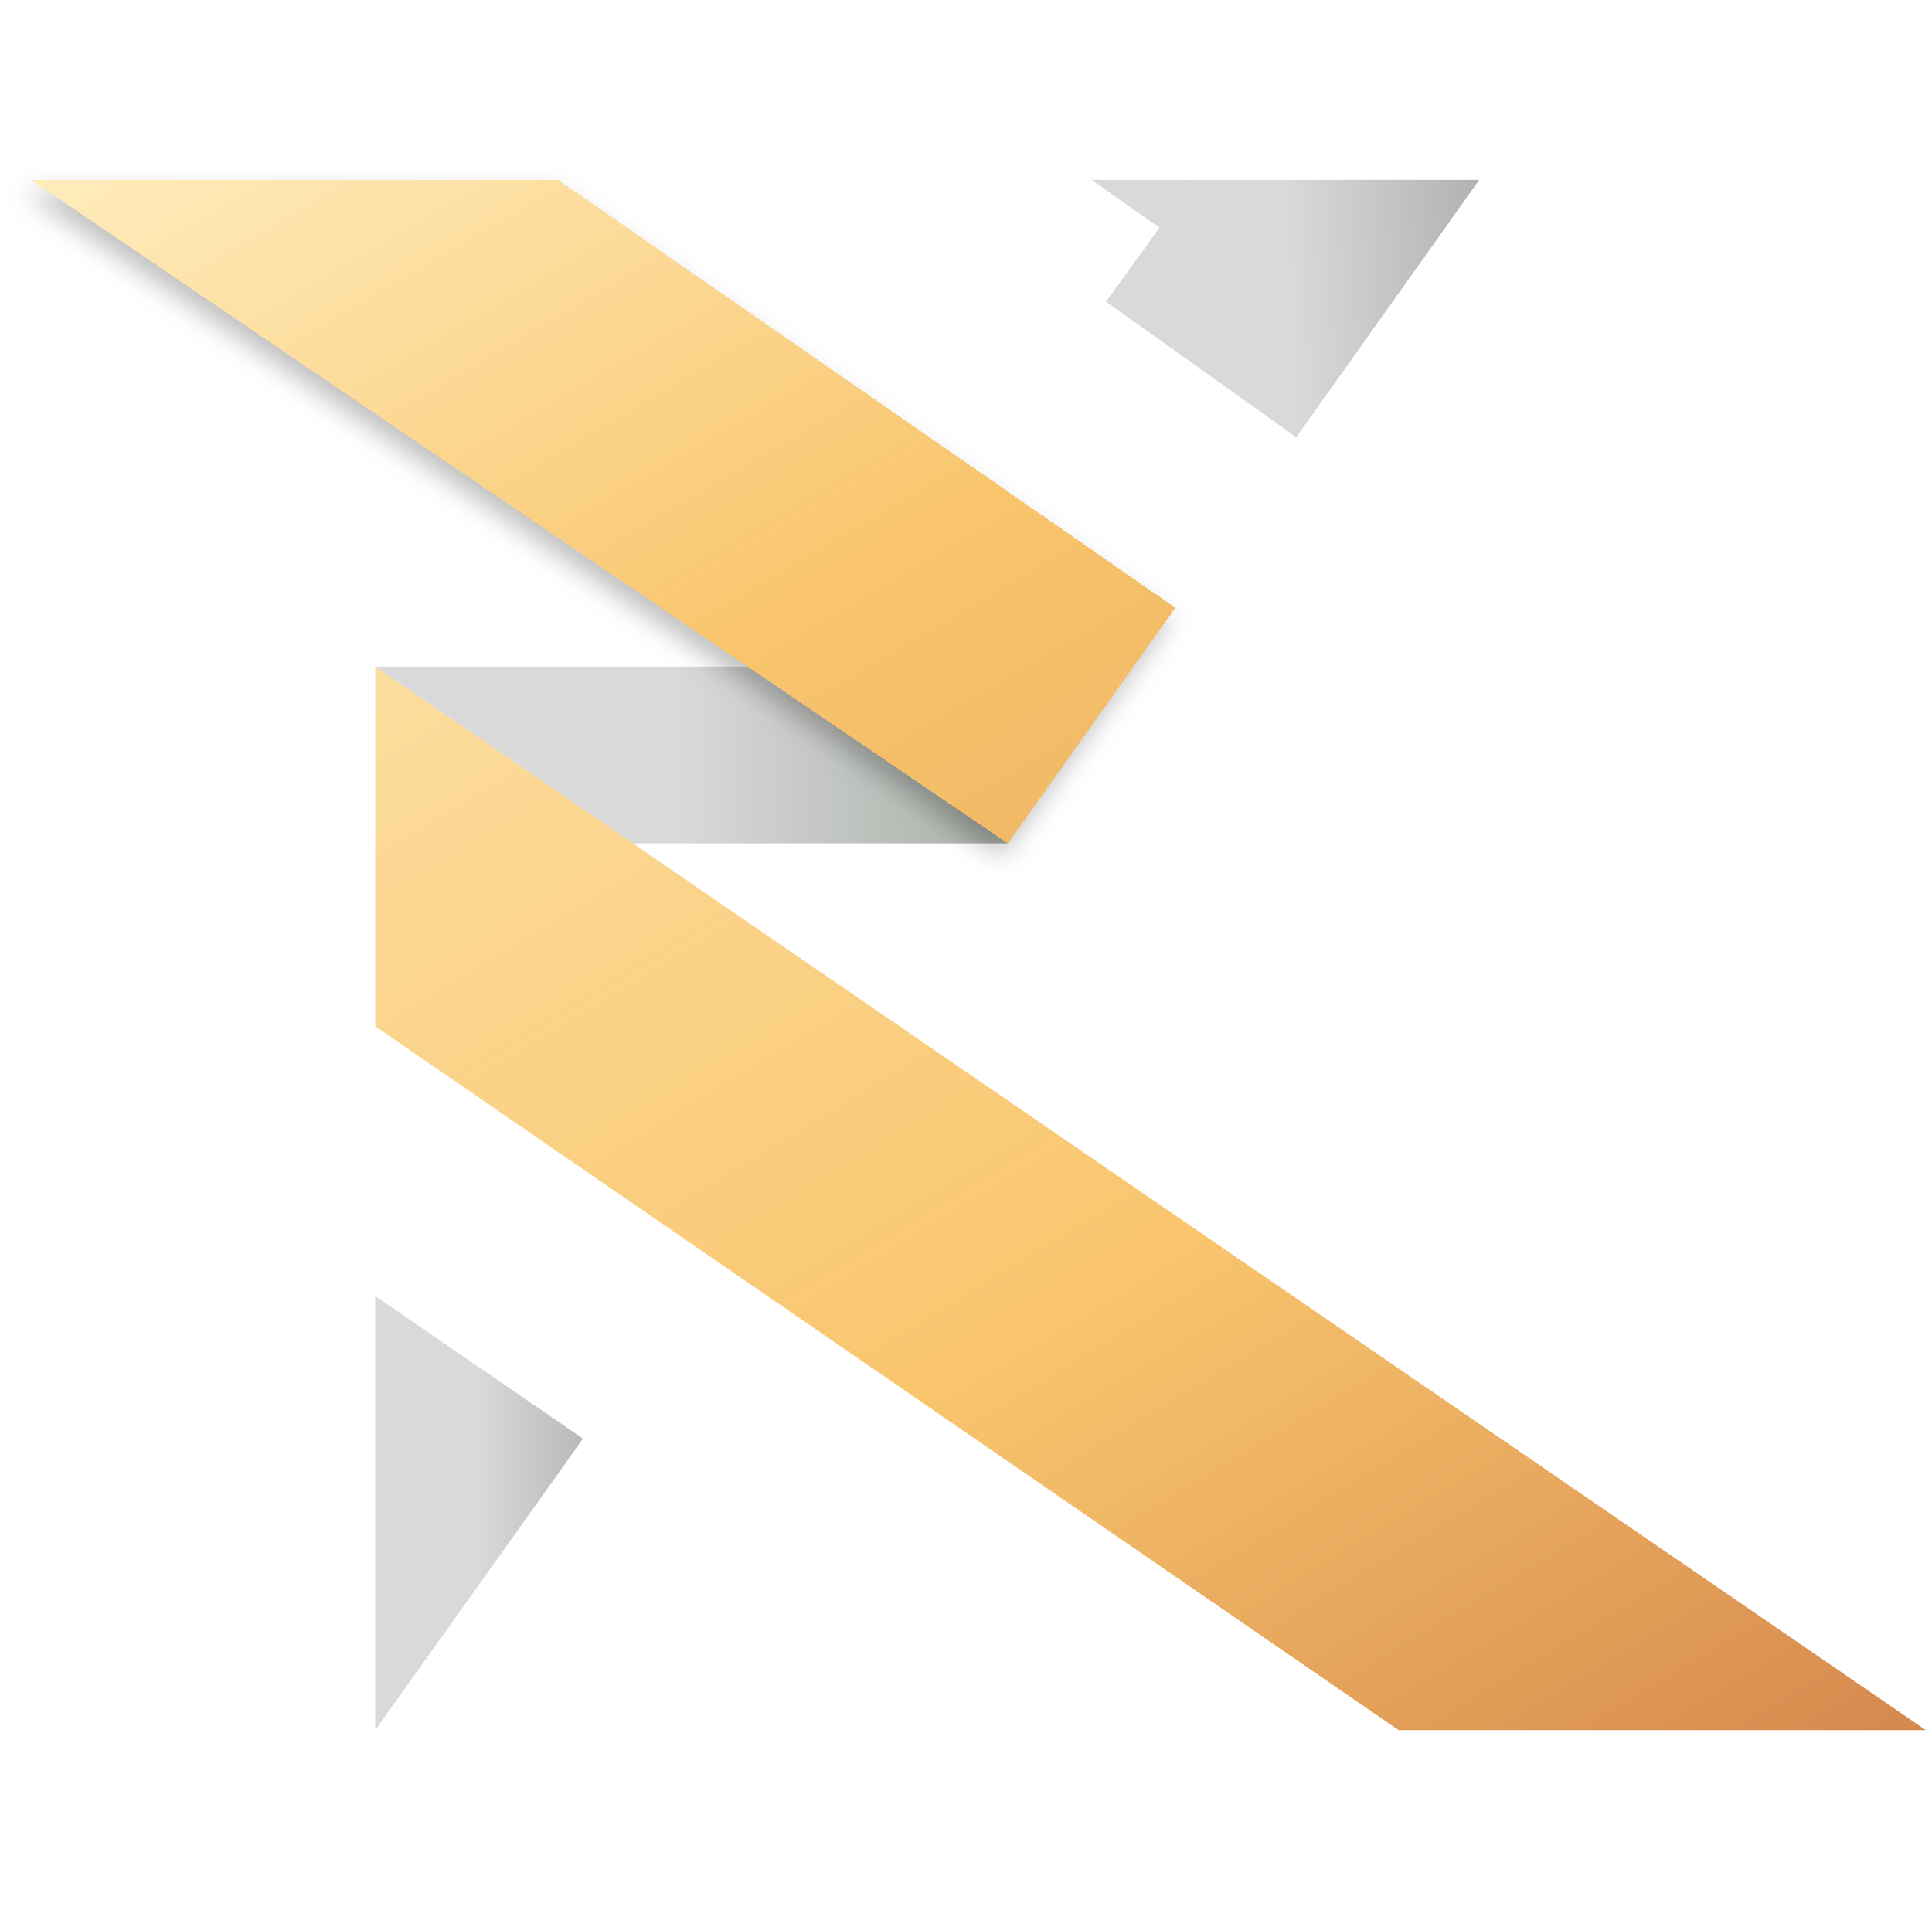
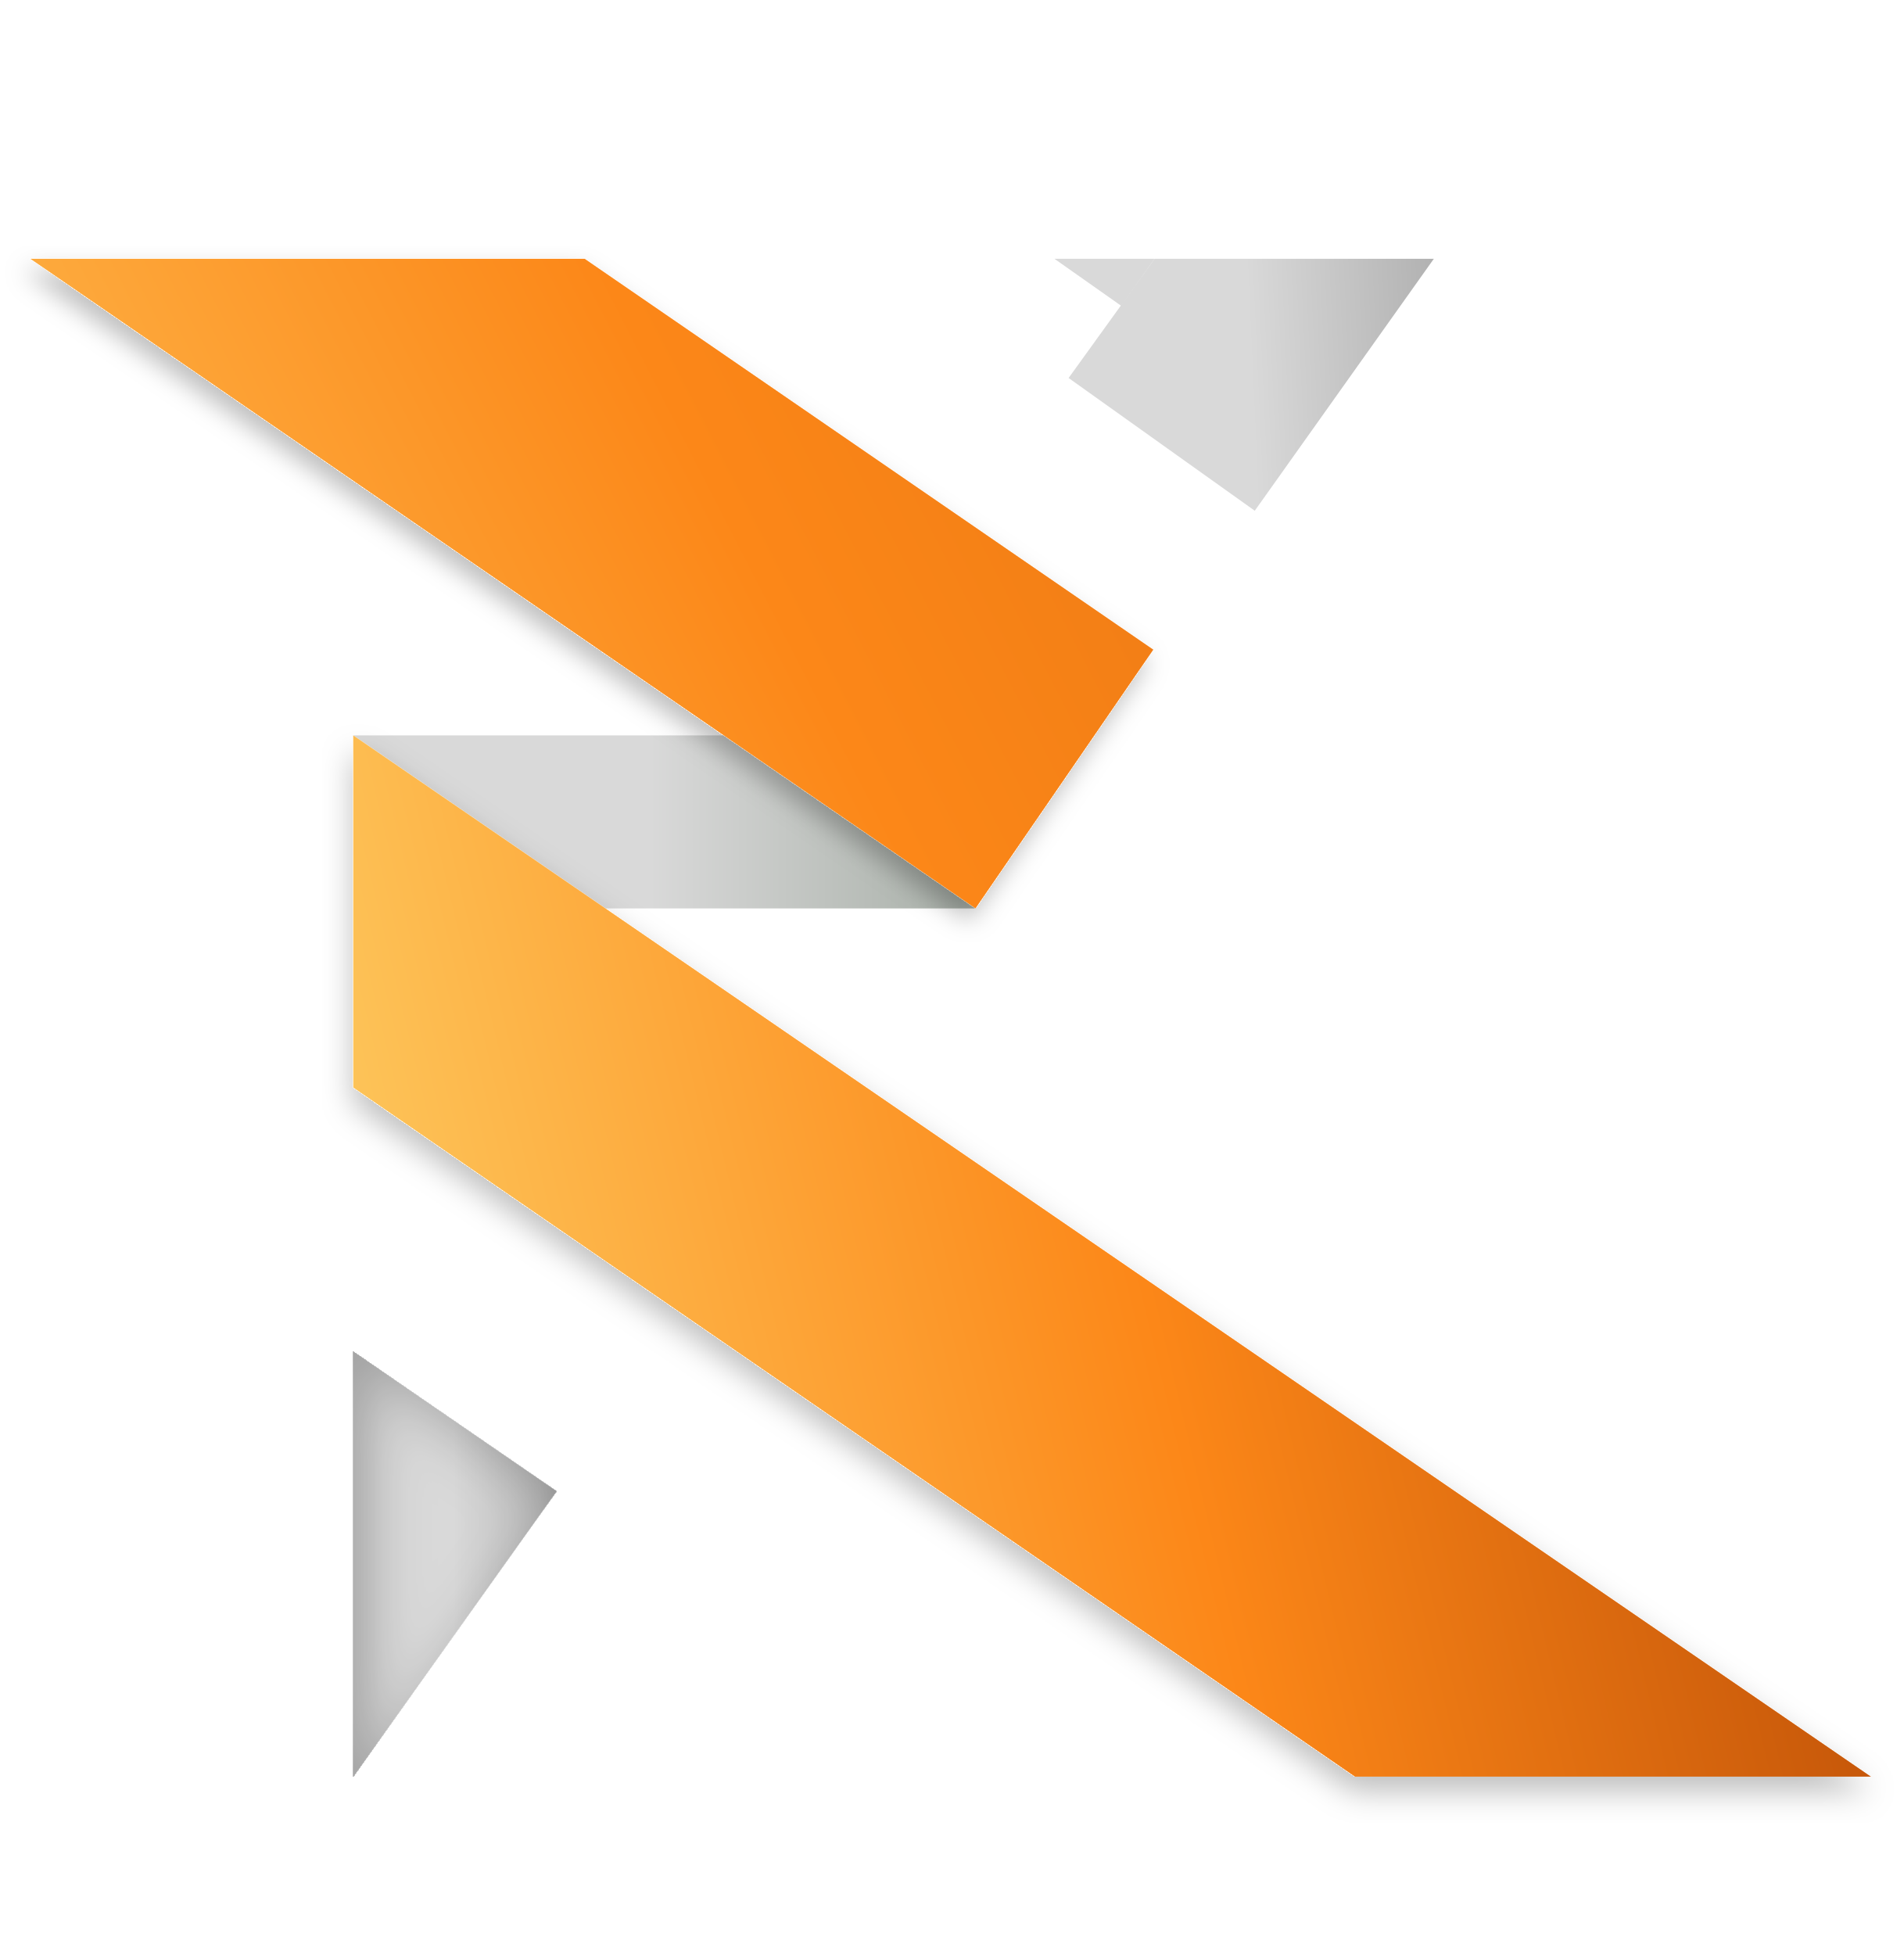
- <svg xmlns="http://www.w3.org/2000/svg" width="623" height="617" viewBox="0 0 623 617" fill="none">
-   <path d="M121 215.023H241.098L325 272.023H204.09L121 215.023Z" fill="url(#paint0_linear_2003_16)" />
+ <svg xmlns="http://www.w3.org/2000/svg" width="627" height="644" viewBox="0 0 627 644" fill="none">
+   <path d="M116.37 242.242H238.44L321.37 299.242L199.46 299.242L116.37 242.242Z" fill="url(#paint0_linear_2003_16)" />
  <g filter="url(#filter0_d_2003_16)">
-     <path d="M180 58.023L379 196.023L325 272.023L10 58.023L180 58.023Z" fill="url(#paint1_linear_2003_16)" shape-rendering="crispEdges" />
+     <path d="M116.37 242.242L616.37 585.242L446.37 585.242L116.37 358.242V242.242Z" fill="url(#paint1_linear_2003_16)" />
  </g>
-   <path d="M121 215.023L621 558.023L451 558.023L121 331.023V215.023Z" fill="url(#paint2_linear_2003_16)" />
-   <path d="M188 464.023L121 558.023L121 418.023L188 464.023Z" fill="url(#paint3_linear_2003_16)" />
-   <path d="M356.674 97.296L385 58.023L477 58.023L418 141.023L356.674 97.296Z" fill="url(#paint4_linear_2003_16)" />
-   <path d="M352 58.023L385 58.023L374 73.523L352 58.023Z" fill="#D9D9D9" />
+   <g filter="url(#filter1_i_2003_16)">
+     <path d="M183.37 491.242L116.37 585.242L116.37 445.242L183.37 491.242Z" fill="url(#paint2_linear_2003_16)" />
+   </g>
+   <path d="M352.044 124.515L380.37 85.242L472.37 85.242L413.37 168.242L352.044 124.515Z" fill="url(#paint3_linear_2003_16)" />
+   <g filter="url(#filter2_d_2003_16)">
+     <path d="M192.616 85.243L379.956 214L321.37 299.242L10 85.243L192.616 85.243Z" fill="url(#paint4_linear_2003_16)" />
+   </g>
+   <path d="M347.37 85.242L380.37 85.242L369.37 100.742L347.37 85.242Z" fill="#D9D9D9" />
  <defs>
-     <filter id="filter0_d_2003_16" x="0" y="54.023" width="385" height="230" filterUnits="userSpaceOnUse" color-interpolation-filters="sRGB">
+     <filter id="filter0_d_2003_16" x="106.37" y="237.242" width="520" height="363" filterUnits="userSpaceOnUse" color-interpolation-filters="sRGB">
+       <feFlood flood-opacity="0" result="BackgroundImageFix" />
+       <feColorMatrix in="SourceAlpha" type="matrix" values="0 0 0 0 0 0 0 0 0 0 0 0 0 0 0 0 0 0 127 0" result="hardAlpha" />
+       <feOffset dy="5" />
+       <feGaussianBlur stdDeviation="5" />
+       <feComposite in2="hardAlpha" operator="out" />
+       <feColorMatrix type="matrix" values="0 0 0 0 0 0 0 0 0 0 0 0 0 0 0 0 0 0 0.25 0" />
+       <feBlend mode="darken" in2="BackgroundImageFix" result="effect1_dropShadow_2003_16" />
+       <feBlend mode="normal" in="SourceGraphic" in2="effect1_dropShadow_2003_16" result="shape" />
+     </filter>
+     <filter id="filter1_i_2003_16" x="116.37" y="445.242" width="71" height="144" filterUnits="userSpaceOnUse" color-interpolation-filters="sRGB">
+       <feFlood flood-opacity="0" result="BackgroundImageFix" />
+       <feBlend mode="normal" in="SourceGraphic" in2="BackgroundImageFix" result="shape" />
+       <feColorMatrix in="SourceAlpha" type="matrix" values="0 0 0 0 0 0 0 0 0 0 0 0 0 0 0 0 0 0 127 0" result="hardAlpha" />
+       <feOffset dx="4" dy="4" />
+       <feGaussianBlur stdDeviation="10" />
+       <feComposite in2="hardAlpha" operator="arithmetic" k2="-1" k3="1" />
+       <feColorMatrix type="matrix" values="0 0 0 0 0 0 0 0 0 0 0 0 0 0 0 0 0 0 0.25 0" />
+       <feBlend mode="normal" in2="shape" result="effect1_innerShadow_2003_16" />
+     </filter>
+     <filter id="filter2_d_2003_16" x="0" y="81.243" width="385.956" height="229.999" filterUnits="userSpaceOnUse" color-interpolation-filters="sRGB">
      <feFlood flood-opacity="0" result="BackgroundImageFix" />
      <feColorMatrix in="SourceAlpha" type="matrix" values="0 0 0 0 0 0 0 0 0 0 0 0 0 0 0 0 0 0 127 0" result="hardAlpha" />
      <feOffset dx="-2" dy="4" />
      <feGaussianBlur stdDeviation="4" />
      <feComposite in2="hardAlpha" operator="out" />
      <feColorMatrix type="matrix" values="0 0 0 0 0 0 0 0 0 0 0 0 0 0 0 0 0 0 0.25 0" />
      <feBlend mode="normal" in2="BackgroundImageFix" result="effect1_dropShadow_2003_16" />
      <feBlend mode="normal" in="SourceGraphic" in2="effect1_dropShadow_2003_16" result="shape" />
    </filter>
-     <linearGradient id="paint0_linear_2003_16" x1="121" y1="243.523" x2="365.012" y2="243.523" gradientUnits="userSpaceOnUse">
+     <linearGradient id="paint0_linear_2003_16" x1="116.37" y1="270.742" x2="360.382" y2="270.742" gradientUnits="userSpaceOnUse">
      <stop offset="0.4" stop-color="#D9D9D9" />
      <stop offset="1" stop-color="#96A096" />
    </linearGradient>
-     <linearGradient id="paint1_linear_2003_16" x1="29" y1="61.023" x2="397.595" y2="689.699" gradientUnits="userSpaceOnUse">
-       <stop stop-color="#FFE3A1" stop-opacity="0.75" />
-       <stop offset="0.315" stop-color="#F7B94E" stop-opacity="0.825" />
-       <stop offset="1" stop-color="#D17C3A" stop-opacity="0.9" />
+     <linearGradient id="paint1_linear_2003_16" x1="95.37" y1="613.242" x2="629.308" y2="485.544" gradientUnits="userSpaceOnUse">
+       <stop stop-color="#FED76D" />
+       <stop offset="0.58" stop-color="#FC8718" />
+       <stop offset="1" stop-color="#BD4F07" />
    </linearGradient>
-     <linearGradient id="paint2_linear_2003_16" x1="6.5" y1="80.523" x2="380.6" y2="697.819" gradientUnits="userSpaceOnUse">
-       <stop stop-color="#FFE3A1" stop-opacity="0.75" />
-       <stop offset="0.647" stop-color="#F7B94E" stop-opacity="0.825" />
-       <stop offset="1" stop-color="#D17C3A" stop-opacity="0.9" />
-     </linearGradient>
-     <linearGradient id="paint3_linear_2003_16" x1="154" y1="488.023" x2="265" y2="488.023" gradientUnits="userSpaceOnUse">
+     <linearGradient id="paint2_linear_2003_16" x1="149.37" y1="515.242" x2="260.37" y2="515.242" gradientUnits="userSpaceOnUse">
      <stop stop-color="#D9D9D9" />
      <stop offset="1" stop-color="#737373" />
    </linearGradient>
-     <linearGradient id="paint4_linear_2003_16" x1="417" y1="103.023" x2="515.5" y2="98.523" gradientUnits="userSpaceOnUse">
+     <linearGradient id="paint3_linear_2003_16" x1="412.37" y1="130.242" x2="510.87" y2="125.742" gradientUnits="userSpaceOnUse">
      <stop stop-color="#D9D9D9" />
      <stop offset="0.814" stop-color="#A6A6A6" />
      <stop offset="1" stop-color="#737373" />
    </linearGradient>
+     <linearGradient id="paint4_linear_2003_16" x1="10.37" y1="572.242" x2="981.87" y2="73.242" gradientUnits="userSpaceOnUse">
+       <stop stop-color="#FED76D" />
+       <stop offset="0.356" stop-color="#FC8718" />
+       <stop offset="1" stop-color="#BD4F07" />
+     </linearGradient>
  </defs>
</svg>
